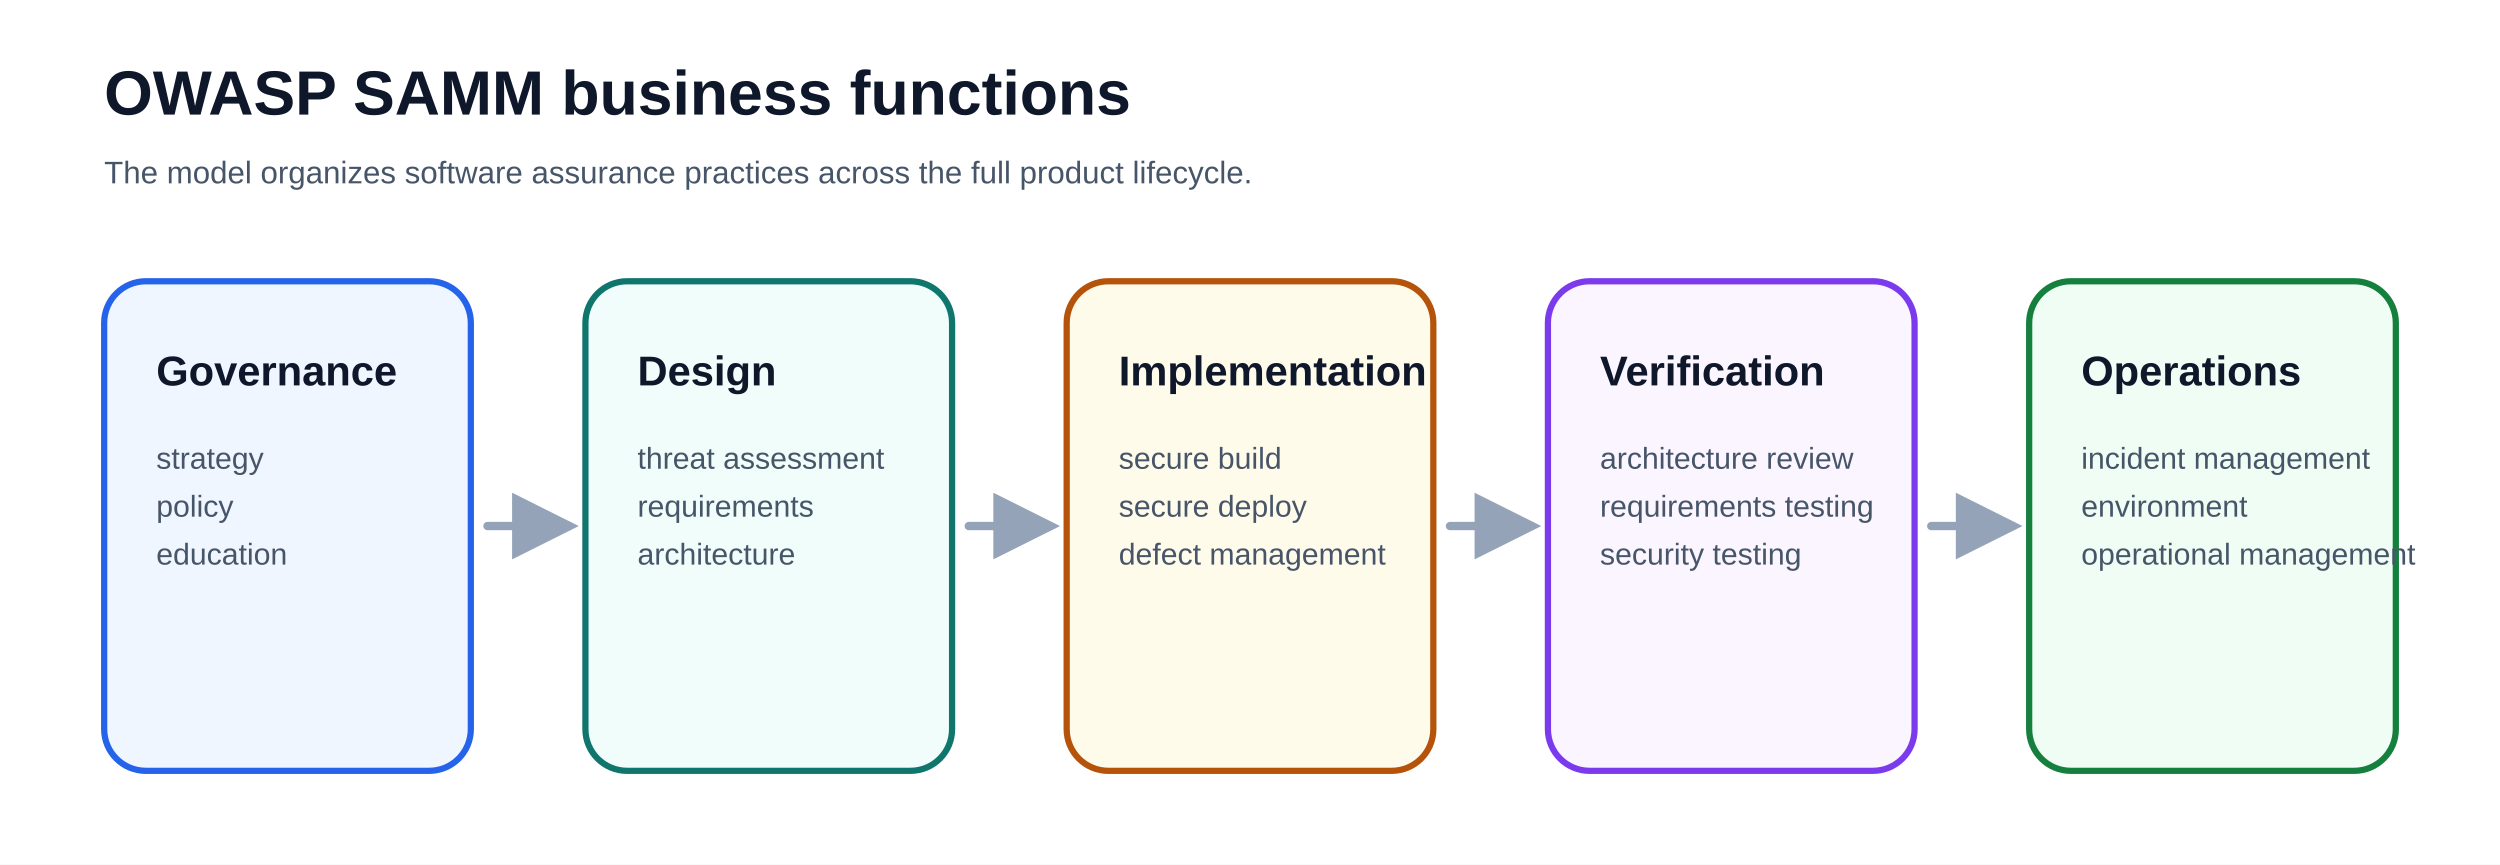
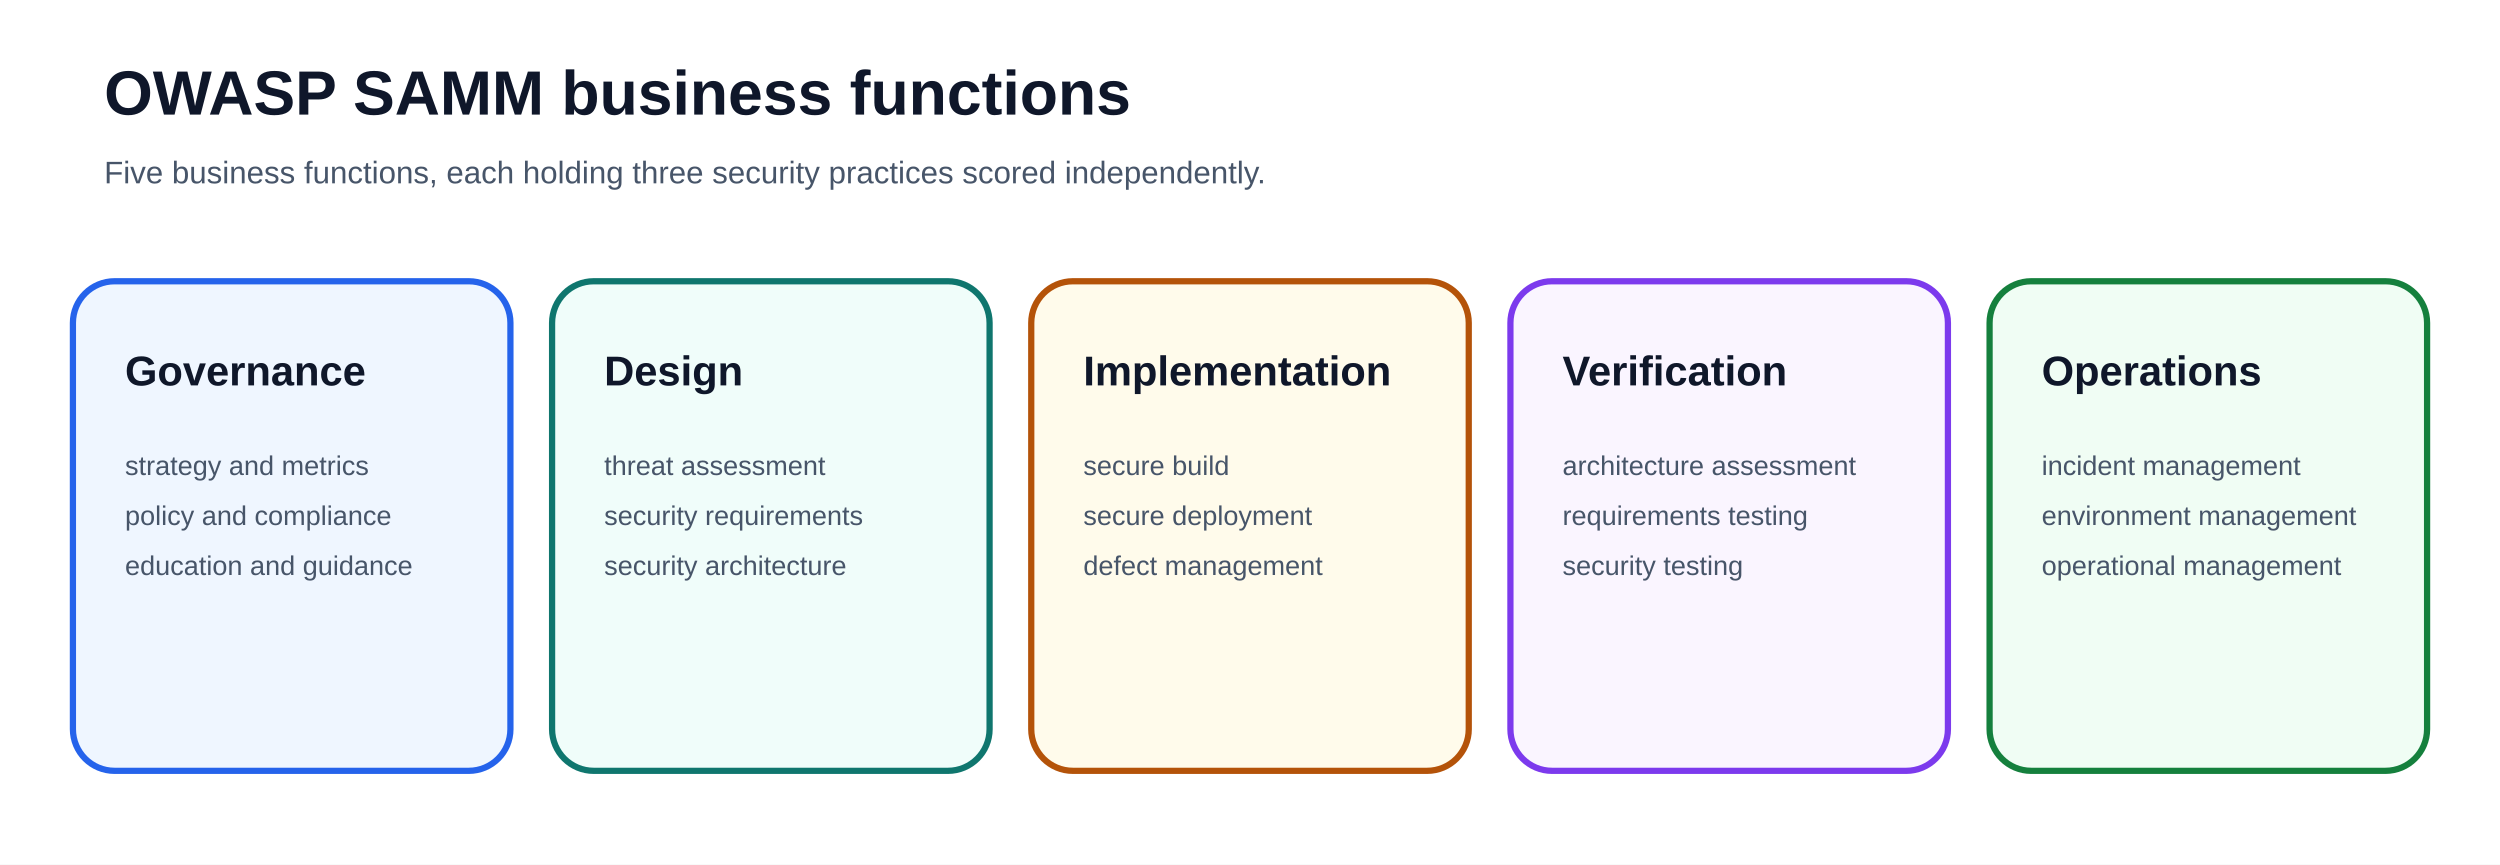
<svg xmlns="http://www.w3.org/2000/svg" viewBox="0 0 1200 415" font-family="-apple-system, BlinkMacSystemFont, 'Segoe UI', Arial, sans-serif" role="img" aria-labelledby="title description">
  <rect width="1200" height="415" fill="#ffffff" />
  <defs>
    <marker id="arrow" viewBox="0 0 10 10" refX="8.5" refY="5" markerWidth="8" markerHeight="8" orient="auto">
      <path d="M0 0 L10 5 L0 10Z" fill="#94a3b8" />
    </marker>
-     <marker id="arrow-reverse" viewBox="0 0 10 10" refX="1.5" refY="5" markerWidth="8" markerHeight="8" orient="auto">
-       <path d="M10 0 L0 5 L10 10Z" fill="#94a3b8" />
-     </marker>
-     <marker id="arrow-blue" viewBox="0 0 10 10" refX="8.5" refY="5" markerWidth="8" markerHeight="8" orient="auto">
-       <path d="M0 0 L10 5 L0 10Z" fill="#2563eb" />
-     </marker>
-     <marker id="arrow-teal" viewBox="0 0 10 10" refX="8.5" refY="5" markerWidth="8" markerHeight="8" orient="auto">
-       <path d="M0 0 L10 5 L0 10Z" fill="#0f766e" />
-     </marker>
-     <marker id="arrow-amber" viewBox="0 0 10 10" refX="8.5" refY="5" markerWidth="8" markerHeight="8" orient="auto">
-       <path d="M0 0 L10 5 L0 10Z" fill="#b45309" />
-     </marker>
-     <marker id="arrow-violet" viewBox="0 0 10 10" refX="8.5" refY="5" markerWidth="8" markerHeight="8" orient="auto">
-       <path d="M0 0 L10 5 L0 10Z" fill="#7c3aed" />
-     </marker>
-     <marker id="arrow-red" viewBox="0 0 10 10" refX="8.5" refY="5" markerWidth="8" markerHeight="8" orient="auto">
-       <path d="M0 0 L10 5 L0 10Z" fill="#b91c1c" />
-     </marker>
  </defs>
  <text x="50" y="55" font-size="30" font-weight="850" fill="#0f172a">OWASP SAMM business functions</text>
-   <text x="50" y="88" font-size="15" fill="#475569">The model organizes software assurance practices across the full product lifecycle.</text>
+   <text x="50" y="88" font-size="15" fill="#475569">Five business functions, each holding three security practices scored independently.</text>
  <g>
-     <rect x="50" y="135" width="176" height="235" rx="20" fill="#eff6ff" stroke="#2563eb" stroke-width="3" />
-     <text x="75" y="185" text-anchor="start" font-size="20" font-weight="800" fill="#0f172a">Governance</text>
-     <text x="75" y="225" text-anchor="start" font-size="14.5" font-weight="500" fill="#475569">strategy</text>
-     <text x="75" y="248" text-anchor="start" font-size="14.5" font-weight="500" fill="#475569">policy</text>
-     <text x="75" y="271" text-anchor="start" font-size="14.5" font-weight="500" fill="#475569">education</text>
+     <rect x="35" y="135" width="210" height="235" rx="20" fill="#eff6ff" stroke="#2563eb" stroke-width="3" />
+     <text x="60" y="185" text-anchor="start" font-size="20" font-weight="800" fill="#0f172a">Governance</text>
+     <text x="60" y="228" text-anchor="start" font-size="13" font-weight="500" fill="#475569">strategy and metrics</text>
+     <text x="60" y="252" text-anchor="start" font-size="13" font-weight="500" fill="#475569">policy and compliance</text>
+     <text x="60" y="276" text-anchor="start" font-size="13" font-weight="500" fill="#475569">education and guidance</text>
  </g>
  <g>
-     <rect x="281" y="135" width="176" height="235" rx="20" fill="#f0fdfa" stroke="#0f766e" stroke-width="3" />
-     <text x="306" y="185" text-anchor="start" font-size="20" font-weight="800" fill="#0f172a">Design</text>
-     <text x="306" y="225" text-anchor="start" font-size="14.5" font-weight="500" fill="#475569">threat assessment</text>
-     <text x="306" y="248" text-anchor="start" font-size="14.5" font-weight="500" fill="#475569">requirements</text>
-     <text x="306" y="271" text-anchor="start" font-size="14.5" font-weight="500" fill="#475569">architecture</text>
+     <rect x="265" y="135" width="210" height="235" rx="20" fill="#f0fdfa" stroke="#0f766e" stroke-width="3" />
+     <text x="290" y="185" text-anchor="start" font-size="20" font-weight="800" fill="#0f172a">Design</text>
+     <text x="290" y="228" text-anchor="start" font-size="13" font-weight="500" fill="#475569">threat assessment</text>
+     <text x="290" y="252" text-anchor="start" font-size="13" font-weight="500" fill="#475569">security requirements</text>
+     <text x="290" y="276" text-anchor="start" font-size="13" font-weight="500" fill="#475569">security architecture</text>
  </g>
  <g>
-     <rect x="512" y="135" width="176" height="235" rx="20" fill="#fffbeb" stroke="#b45309" stroke-width="3" />
-     <text x="537" y="185" text-anchor="start" font-size="20" font-weight="800" fill="#0f172a">Implementation</text>
-     <text x="537" y="225" text-anchor="start" font-size="14.5" font-weight="500" fill="#475569">secure build</text>
-     <text x="537" y="248" text-anchor="start" font-size="14.5" font-weight="500" fill="#475569">secure deploy</text>
-     <text x="537" y="271" text-anchor="start" font-size="14.5" font-weight="500" fill="#475569">defect management</text>
+     <rect x="495" y="135" width="210" height="235" rx="20" fill="#fffbeb" stroke="#b45309" stroke-width="3" />
+     <text x="520" y="185" text-anchor="start" font-size="20" font-weight="800" fill="#0f172a">Implementation</text>
+     <text x="520" y="228" text-anchor="start" font-size="13" font-weight="500" fill="#475569">secure build</text>
+     <text x="520" y="252" text-anchor="start" font-size="13" font-weight="500" fill="#475569">secure deployment</text>
+     <text x="520" y="276" text-anchor="start" font-size="13" font-weight="500" fill="#475569">defect management</text>
  </g>
  <g>
-     <rect x="743" y="135" width="176" height="235" rx="20" fill="#faf5ff" stroke="#7c3aed" stroke-width="3" />
-     <text x="768" y="185" text-anchor="start" font-size="20" font-weight="800" fill="#0f172a">Verification</text>
-     <text x="768" y="225" text-anchor="start" font-size="14.5" font-weight="500" fill="#475569">architecture review</text>
-     <text x="768" y="248" text-anchor="start" font-size="14.5" font-weight="500" fill="#475569">requirements testing</text>
-     <text x="768" y="271" text-anchor="start" font-size="14.5" font-weight="500" fill="#475569">security testing</text>
+     <rect x="725" y="135" width="210" height="235" rx="20" fill="#faf5ff" stroke="#7c3aed" stroke-width="3" />
+     <text x="750" y="185" text-anchor="start" font-size="20" font-weight="800" fill="#0f172a">Verification</text>
+     <text x="750" y="228" text-anchor="start" font-size="13" font-weight="500" fill="#475569">architecture assessment</text>
+     <text x="750" y="252" text-anchor="start" font-size="13" font-weight="500" fill="#475569">requirements testing</text>
+     <text x="750" y="276" text-anchor="start" font-size="13" font-weight="500" fill="#475569">security testing</text>
  </g>
  <g>
-     <rect x="974" y="135" width="176" height="235" rx="20" fill="#f0fdf4" stroke="#15803d" stroke-width="3" />
-     <text x="999" y="185" text-anchor="start" font-size="20" font-weight="800" fill="#0f172a">Operations</text>
-     <text x="999" y="225" text-anchor="start" font-size="14.5" font-weight="500" fill="#475569">incident management</text>
-     <text x="999" y="248" text-anchor="start" font-size="14.5" font-weight="500" fill="#475569">environment</text>
-     <text x="999" y="271" text-anchor="start" font-size="14.5" font-weight="500" fill="#475569">operational management</text>
+     <rect x="955" y="135" width="210" height="235" rx="20" fill="#f0fdf4" stroke="#15803d" stroke-width="3" />
+     <text x="980" y="185" text-anchor="start" font-size="20" font-weight="800" fill="#0f172a">Operations</text>
+     <text x="980" y="228" text-anchor="start" font-size="13" font-weight="500" fill="#475569">incident management</text>
+     <text x="980" y="252" text-anchor="start" font-size="13" font-weight="500" fill="#475569">environment management</text>
+     <text x="980" y="276" text-anchor="start" font-size="13" font-weight="500" fill="#475569">operational management</text>
  </g>
-   <path d="M234 252.5 L273 252.5" fill="none" stroke="#94a3b8" stroke-width="4" stroke-linecap="round" marker-end="url(#arrow)" />
-   <path d="M465 252.5 L504 252.5" fill="none" stroke="#94a3b8" stroke-width="4" stroke-linecap="round" marker-end="url(#arrow)" />
-   <path d="M696 252.5 L735 252.5" fill="none" stroke="#94a3b8" stroke-width="4" stroke-linecap="round" marker-end="url(#arrow)" />
-   <path d="M927 252.5 L966 252.5" fill="none" stroke="#94a3b8" stroke-width="4" stroke-linecap="round" marker-end="url(#arrow)" />
</svg>
